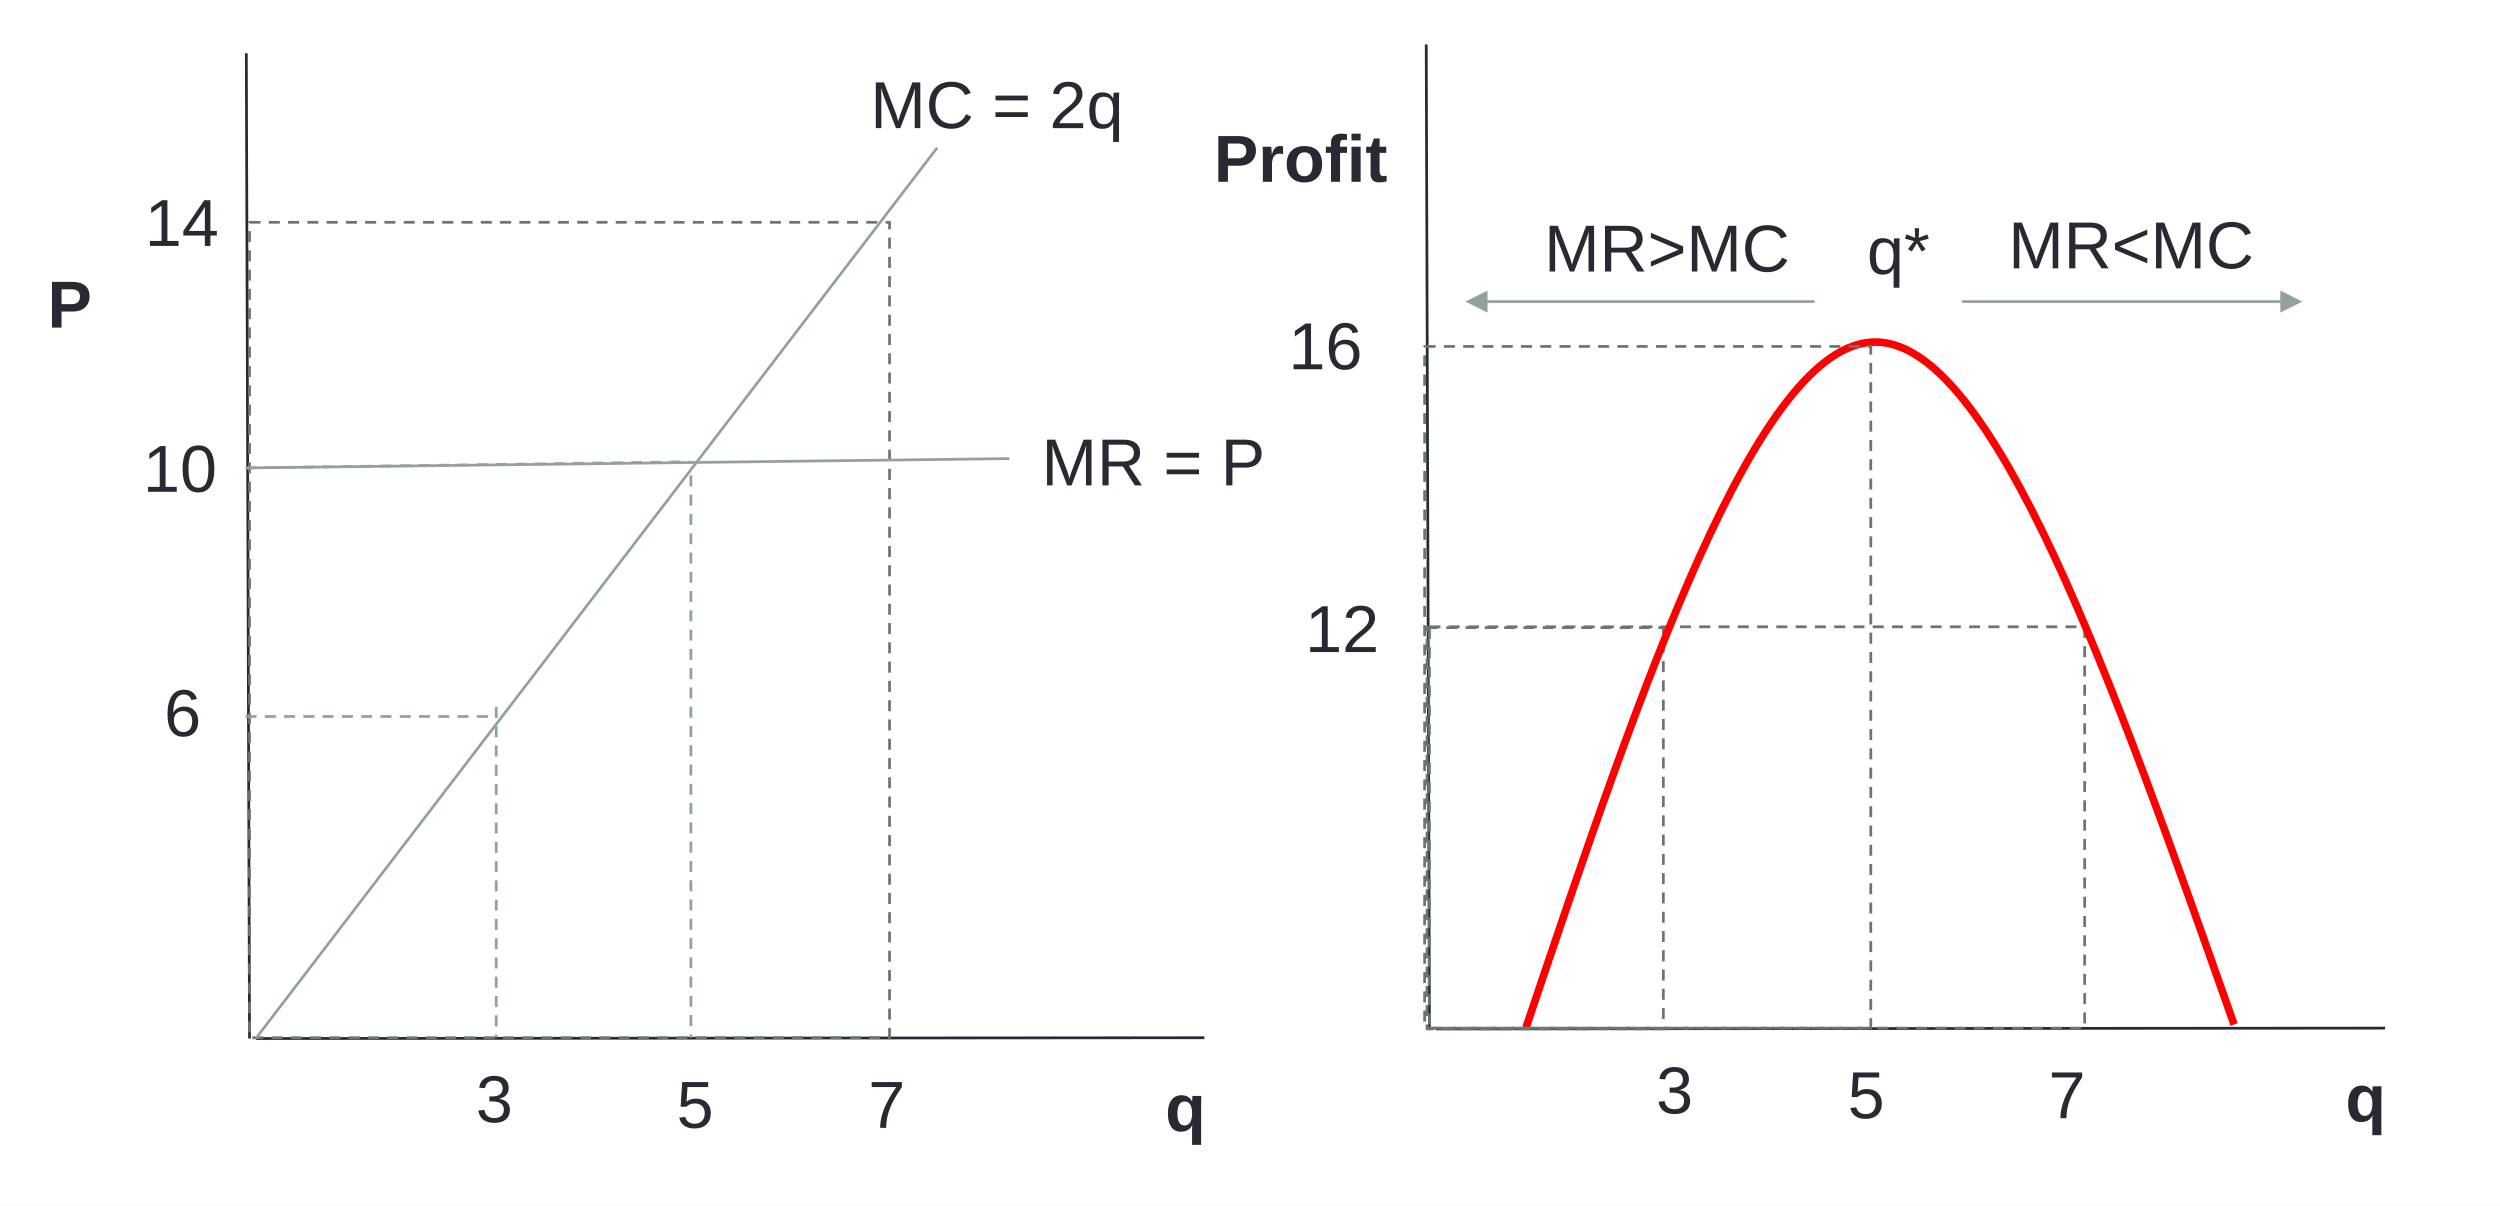
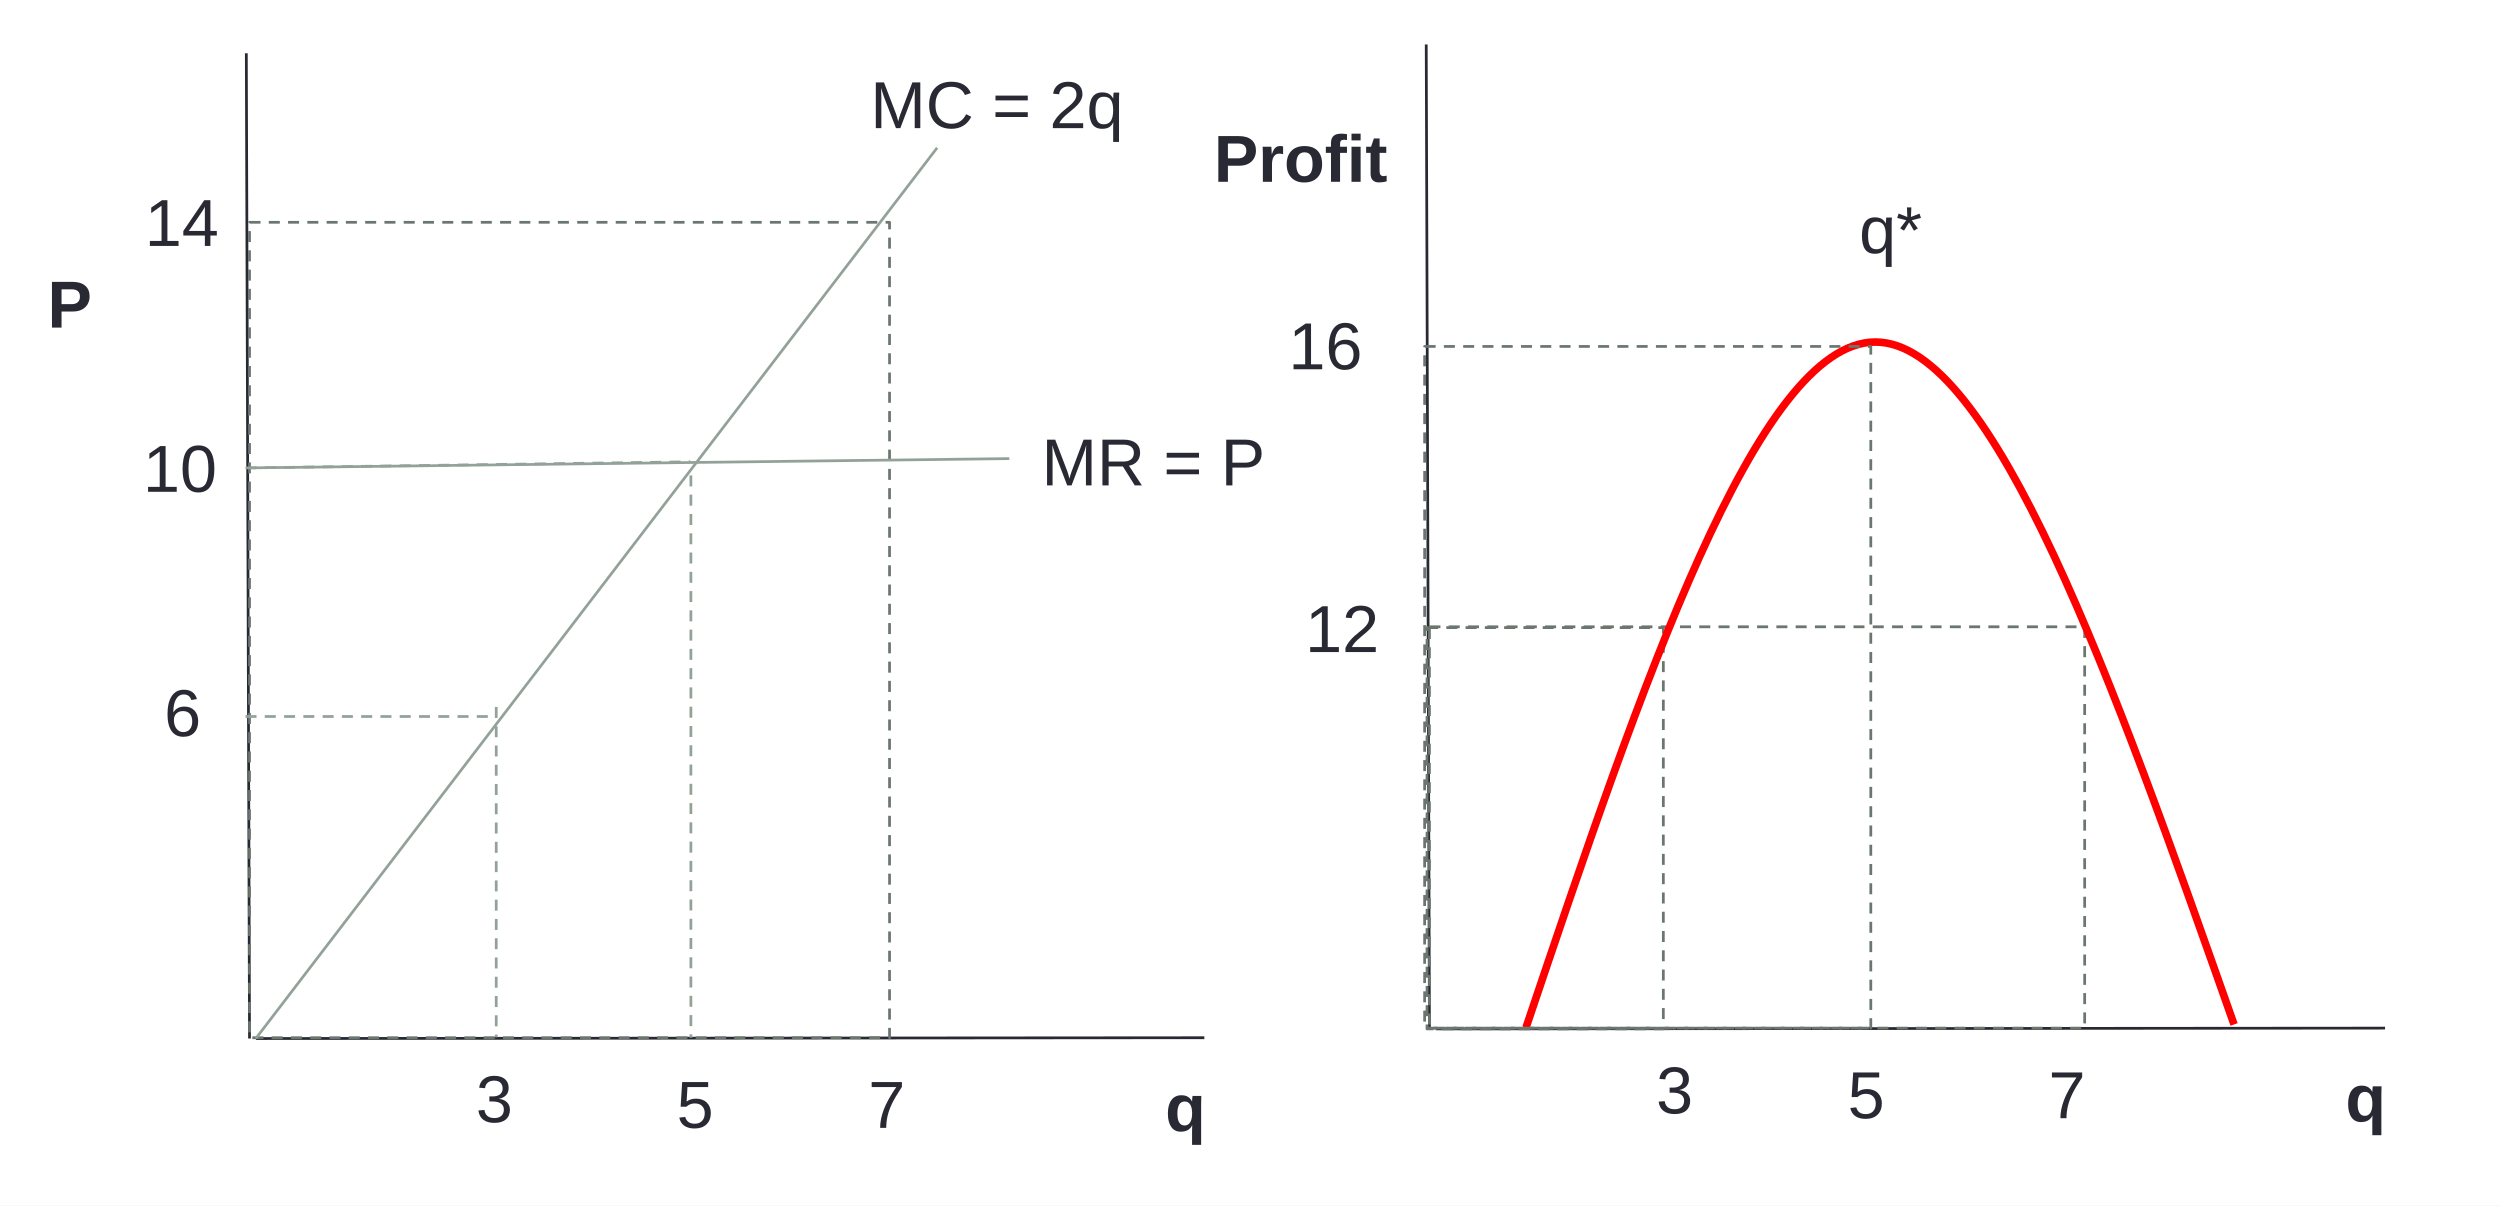
<svg xmlns="http://www.w3.org/2000/svg" width="3121" height="1505" xml:space="preserve" overflow="hidden">
  <defs>
    <clipPath id="clip0">
      <rect x="152" y="963" width="3121" height="1505" />
    </clipPath>
  </defs>
  <g clip-path="url(#clip0)" transform="translate(-152 -963)">
    <rect x="152" y="963" width="3121" height="1505" fill="#FFFFFF" />
    <path d="M459.5 1029.5 463.5 2259.5" stroke="#292934" stroke-width="3.438" stroke-linejoin="round" stroke-miterlimit="10" fill="none" fill-rule="evenodd" />
    <path d="M0 0 1184 1" stroke="#292934" stroke-width="3.438" stroke-linejoin="round" stroke-miterlimit="10" fill="none" fill-rule="evenodd" transform="matrix(1 0 0 -1 471.5 2259.5)" />
    <text fill="#292934" font-family="Arial,Arial_MSFontService,sans-serif" font-weight="700" font-size="83" transform="matrix(1 0 0 1 211.326 1372)">P</text>
    <text fill="#292934" font-family="Arial,Arial_MSFontService,sans-serif" font-weight="700" font-size="83" transform="matrix(1 0 0 1 1606.58 2375)">q</text>
    <text fill="#292934" font-family="Arial,Arial_MSFontService,sans-serif" font-weight="400" font-size="83" transform="matrix(1 0 0 1 746.064 2364)">3</text>
    <text fill="#292934" font-family="Arial,Arial_MSFontService,sans-serif" font-weight="400" font-size="83" transform="matrix(1 0 0 1 996.715 2371)">5</text>
    <path d="M0 0 555.258 7.673" stroke="#93A299" stroke-width="3.438" stroke-linejoin="round" stroke-miterlimit="10" stroke-dasharray="13.75 10.312" fill="none" fill-rule="evenodd" transform="matrix(1 0 0 -1 458.5 1547.17)" />
    <rect x="1206.5" y="1026.5" width="383" height="133" stroke="#FFFFFF" stroke-width="3.438" stroke-linejoin="round" stroke-miterlimit="10" fill="none" />
    <text fill="#292934" font-family="Arial,Arial_MSFontService,sans-serif" font-weight="400" font-size="83" transform="matrix(1 0 0 1 1238.57 1123)">MC = 2q</text>
    <rect x="463.5" y="1240.5" width="799" height="1018" stroke="#6B766F" stroke-width="3.438" stroke-linejoin="round" stroke-miterlimit="10" stroke-dasharray="13.75 10.312" fill="none" />
    <text fill="#292934" font-family="Arial,Arial_MSFontService,sans-serif" font-weight="400" font-size="83" transform="matrix(1 0 0 1 1235.96 2371)">7</text>
    <text fill="#292934" font-family="Arial,Arial_MSFontService,sans-serif" font-weight="400" font-size="83" transform="matrix(1 0 0 1 356.893 1882)">6</text>
    <text fill="#292934" font-family="Arial,Arial_MSFontService,sans-serif" font-weight="400" font-size="83" transform="matrix(1 0 0 1 330.522 1577)">10</text>
    <text fill="#292934" font-family="Arial,Arial_MSFontService,sans-serif" font-weight="400" font-size="83" transform="matrix(1 0 0 1 332.785 1270)">14</text>
    <text fill="#292934" font-family="Arial,Arial_MSFontService,sans-serif" font-weight="400" font-size="83" transform="matrix(1 0 0 1 1452.33 1569)">MR = P</text>
    <path d="M1932.5 1018.5 1936.5 2247.5" stroke="#292934" stroke-width="3.438" stroke-linejoin="round" stroke-miterlimit="10" fill="none" fill-rule="evenodd" />
    <path d="M0 0 1185 1" stroke="#292934" stroke-width="3.438" stroke-linejoin="round" stroke-miterlimit="10" fill="none" fill-rule="evenodd" transform="matrix(1 0 0 -1 1944.5 2247.5)" />
    <text fill="#292934" font-family="Arial,Arial_MSFontService,sans-serif" font-weight="700" font-size="83" transform="matrix(1 0 0 1 1667.41 1190)">Profit</text>
    <text fill="#292934" font-family="Arial,Arial_MSFontService,sans-serif" font-weight="700" font-size="83" transform="matrix(1 0 0 1 3080 2363)">q</text>
    <text fill="#292934" font-family="Arial,Arial_MSFontService,sans-serif" font-weight="400" font-size="83" transform="matrix(1 0 0 1 2219.49 2353)">3</text>
    <text fill="#292934" font-family="Arial,Arial_MSFontService,sans-serif" font-weight="400" font-size="83" transform="matrix(1 0 0 1 2458.62 2359)">5</text>
    <text fill="#292934" font-family="Arial,Arial_MSFontService,sans-serif" font-weight="400" font-size="83" transform="matrix(1 0 0 1 2709.39 2359)">7</text>
    <text fill="#292934" font-family="Arial,Arial_MSFontService,sans-serif" font-weight="400" font-size="83" transform="matrix(1 0 0 1 1781.34 1777)">12</text>
    <text fill="#292934" font-family="Arial,Arial_MSFontService,sans-serif" font-weight="400" font-size="83" transform="matrix(1 0 0 1 1760.5 1424)">16</text>
    <rect x="1933.5" y="1746.5" width="295" height="501" stroke="#6B766F" stroke-width="3.438" stroke-linejoin="round" stroke-miterlimit="10" stroke-dasharray="13.75 10.312" fill="none" />
-     <text fill="#292934" font-family="Arial,Arial_MSFontService,sans-serif" font-weight="400" font-size="83" transform="matrix(1 0 0 1 2482.69 1305)">q*</text>
-     <path d="M1.42354e-06-1.719 412.818-1.718 412.818 1.719-1.42354e-06 1.719ZM408.235-13.75 435.735 0 408.235 13.75Z" fill="#93A299" transform="matrix(-1 0 0 1 2417.23 1339.5)" />
-     <path d="M2601.5 1337.78 3003.31 1337.78 3003.31 1341.22 2601.5 1341.22ZM2998.73 1325.75 3026.23 1339.5 2998.73 1353.25Z" fill="#93A299" />
-     <text fill="#292934" font-family="Arial,Arial_MSFontService,sans-serif" font-weight="400" font-size="83" transform="matrix(1 0 0 1 2079.74 1302)">MR&gt;MC</text>
-     <text fill="#292934" font-family="Arial,Arial_MSFontService,sans-serif" font-weight="400" font-size="83" transform="matrix(1 0 0 1 2659.2 1298)">MR&lt;MC</text>
+     <text fill="#292934" font-family="Arial,Arial_MSFontService,sans-serif" font-weight="400" font-size="83" transform="matrix(1 0 0 1 2472.97 1279)">q*</text>
    <path d="M771.5 1845.5 771.5 2258" stroke="#93A299" stroke-width="3.438" stroke-linejoin="round" stroke-miterlimit="10" stroke-dasharray="13.75 10.312" fill="none" fill-rule="evenodd" />
    <path d="M1014.5 1556.5 1014.5 2258.51" stroke="#93A299" stroke-width="3.438" stroke-linejoin="round" stroke-miterlimit="10" stroke-dasharray="13.75 10.312" fill="none" fill-rule="evenodd" />
    <path d="M458.5 1857.5 771.452 1857.5" stroke="#93A299" stroke-width="3.438" stroke-linejoin="round" stroke-miterlimit="10" stroke-dasharray="13.75 10.312" fill="none" fill-rule="evenodd" />
    <path d="M0 0 950.51 11.621" stroke="#93A299" stroke-width="3.438" stroke-linejoin="round" stroke-miterlimit="10" fill="none" fill-rule="evenodd" transform="matrix(1 0 0 -1 461.5 1547.12)" />
    <path d="M0 0 850.437 1111.78" stroke="#93A299" stroke-width="3.438" stroke-linejoin="round" stroke-miterlimit="10" fill="none" fill-rule="evenodd" transform="matrix(1 0 0 -1 471.5 2259.28)" />
    <rect x="1936.5" y="1745.5" width="818" height="501" stroke="#6B766F" stroke-width="3.438" stroke-linejoin="round" stroke-miterlimit="10" stroke-dasharray="13.75 10.312" fill="none" />
    <path d="M2057 2246C2201.28 1818.34 2345.56 1390.68 2492.89 1390 2640.22 1389.32 2790.61 1815.62 2941 2241.92" stroke="#FF0000" stroke-width="9.537" stroke-linejoin="round" stroke-miterlimit="10" fill="none" fill-rule="evenodd" />
    <rect x="1930.5" y="1395.5" width="557" height="851" stroke="#6B766F" stroke-width="3.438" stroke-linejoin="round" stroke-miterlimit="10" stroke-dasharray="13.75 10.312" fill="none" />
  </g>
</svg>
